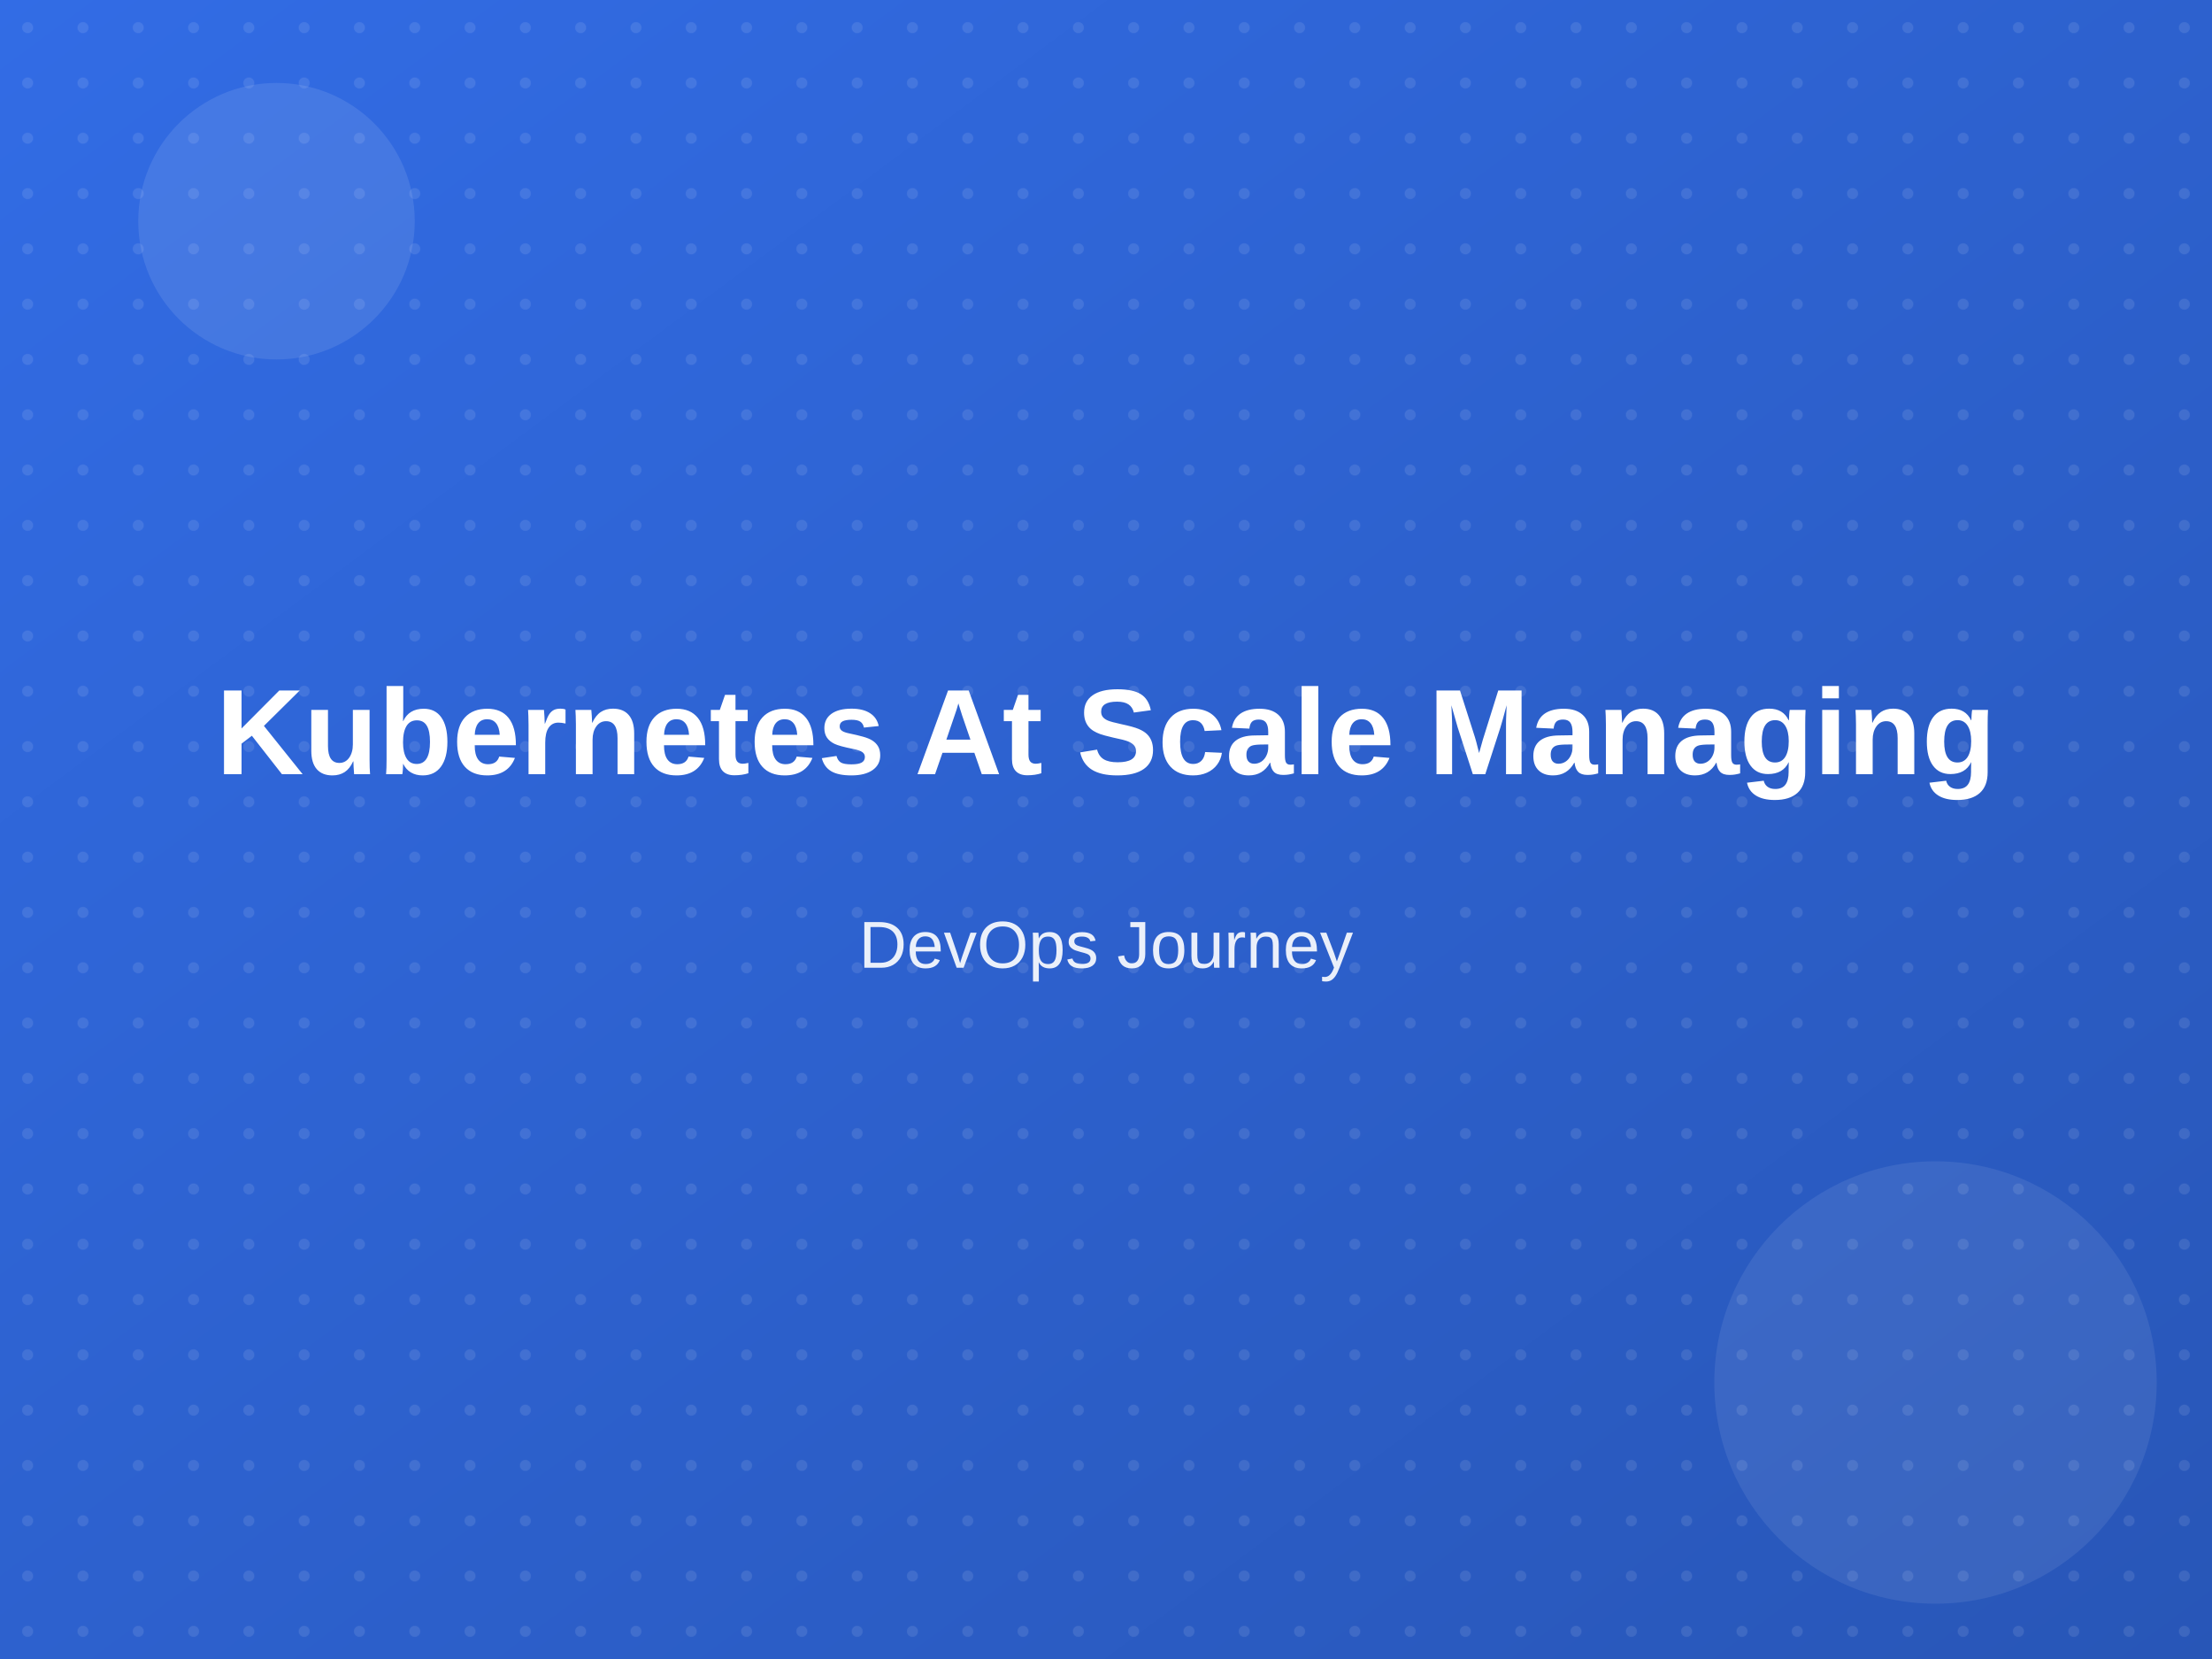
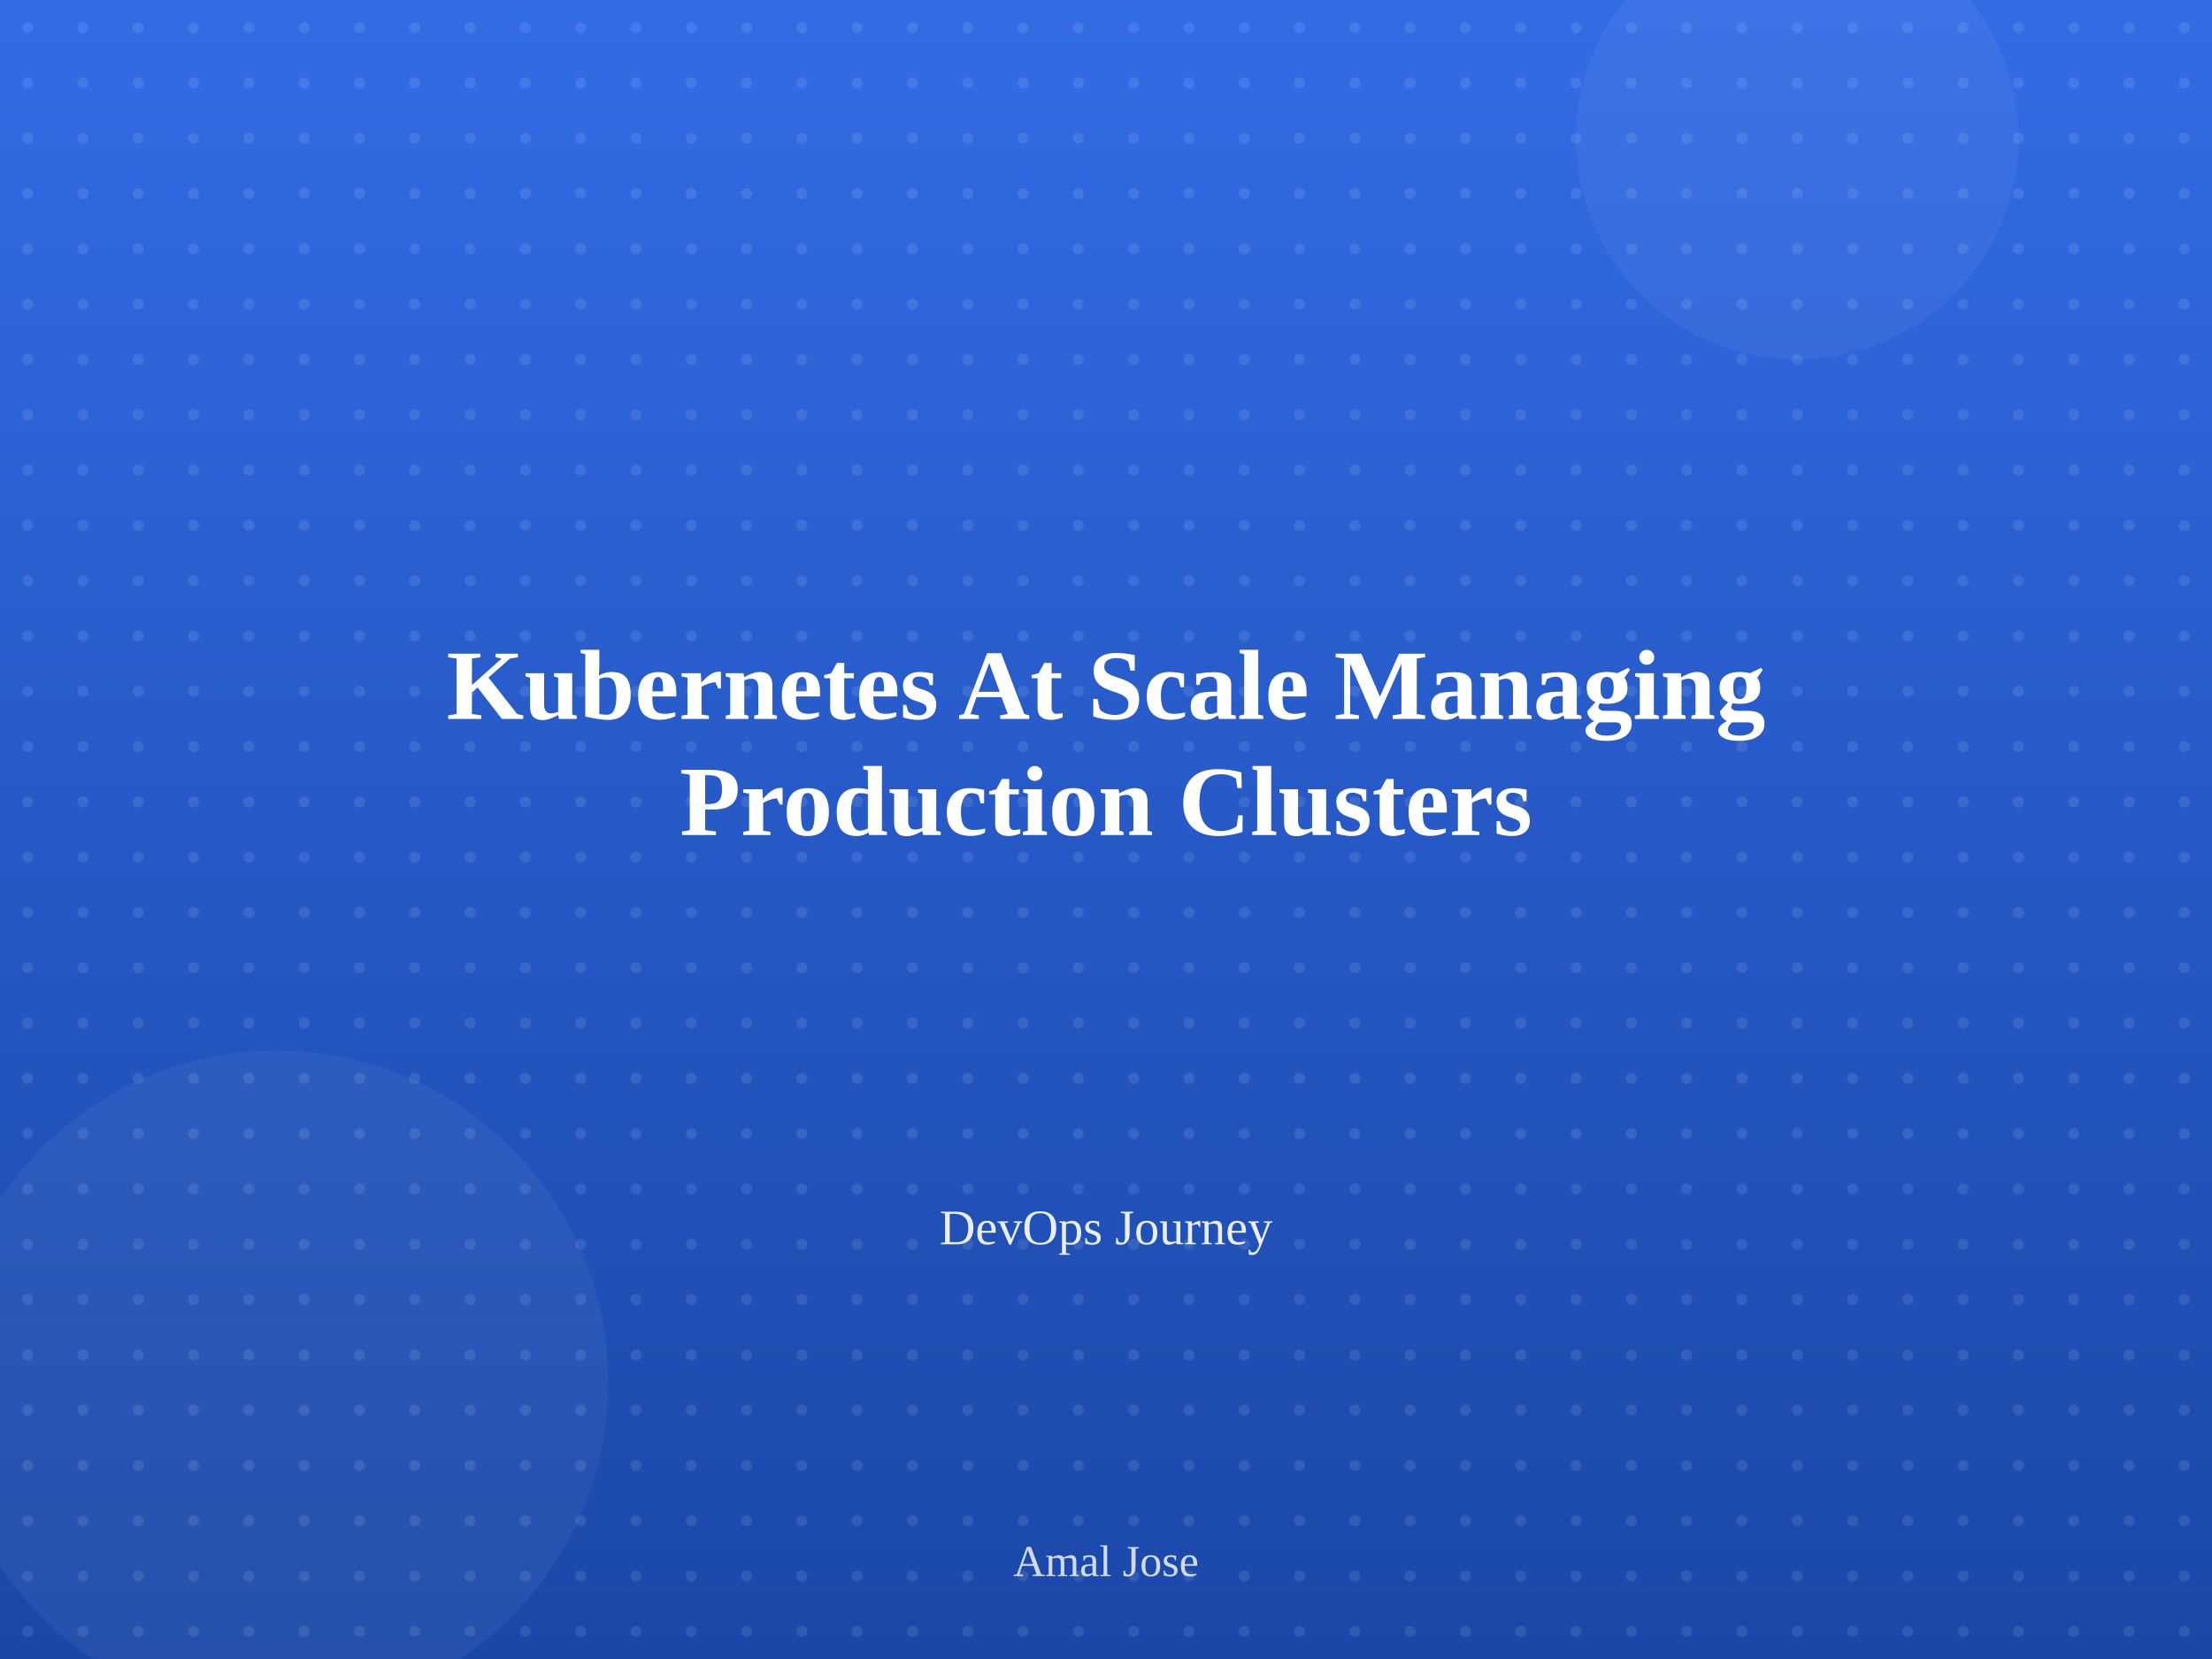
- <svg xmlns="http://www.w3.org/2000/svg" width="800" height="600">
+ <svg xmlns="http://www.w3.org/2000/svg" width="800" height="600" viewBox="0 0 800 600">
  <defs>
-     <linearGradient id="grad" x1="0%" y1="0%" x2="100%" y2="100%">
+     <linearGradient id="grad" x1="0%" y1="0%" x2="0%" y2="100%">
      <stop offset="0%" style="stop-color:#326CE5;stop-opacity:1" />
-       <stop offset="100%" style="stop-color:#2856b7;stop-opacity:1" />
+       <stop offset="100%" style="stop-color:#1B47A8;stop-opacity:1" />
    </linearGradient>
    <pattern id="dots" x="20" y="20" width="20" height="20" patternUnits="userSpaceOnUse">
-       <circle cx="10" cy="10" r="2" fill="rgba(255,255,255,0.1)" />
+       <circle cx="10" cy="10" r="2" fill="white" opacity="0.1" />
    </pattern>
  </defs>
  <rect width="800" height="600" fill="url(#grad)" />
  <rect width="800" height="600" fill="url(#dots)" />
-   <circle cx="100" cy="80" r="50" fill="rgba(255,255,255,0.1)" />
-   <circle cx="700" cy="500" r="80" fill="rgba(255,255,255,0.08)" />
-   <text x="400" y="280" font-size="44" font-family="Arial, sans-serif" font-weight="bold" text-anchor="middle" fill="white" word-spacing="10">
-     Kubernetes At Scale Managing
-   </text>
-   <text x="400" y="350" font-size="24" font-family="Arial, sans-serif" text-anchor="middle" fill="rgba(255,255,255,0.9)">
-     DevOps Journey
-   </text>
+   <circle cx="650" cy="50" r="80" fill="white" opacity="0.05" />
+   <circle cx="100" cy="500" r="120" fill="white" opacity="0.05" />
+   <g>
+     <text x="400" y="260" font-size="36" font-weight="bold" text-anchor="middle" fill="white">Kubernetes At Scale Managing</text>
+     <text x="400" y="302" font-size="36" font-weight="bold" text-anchor="middle" fill="white">Production Clusters</text>
+   </g>
+   <text x="400" y="450" font-size="18" text-anchor="middle" fill="white" opacity="0.9">DevOps Journey</text>
+   <text x="400" y="570" font-size="16" text-anchor="middle" fill="white" opacity="0.8">Amal Jose</text>
</svg>
